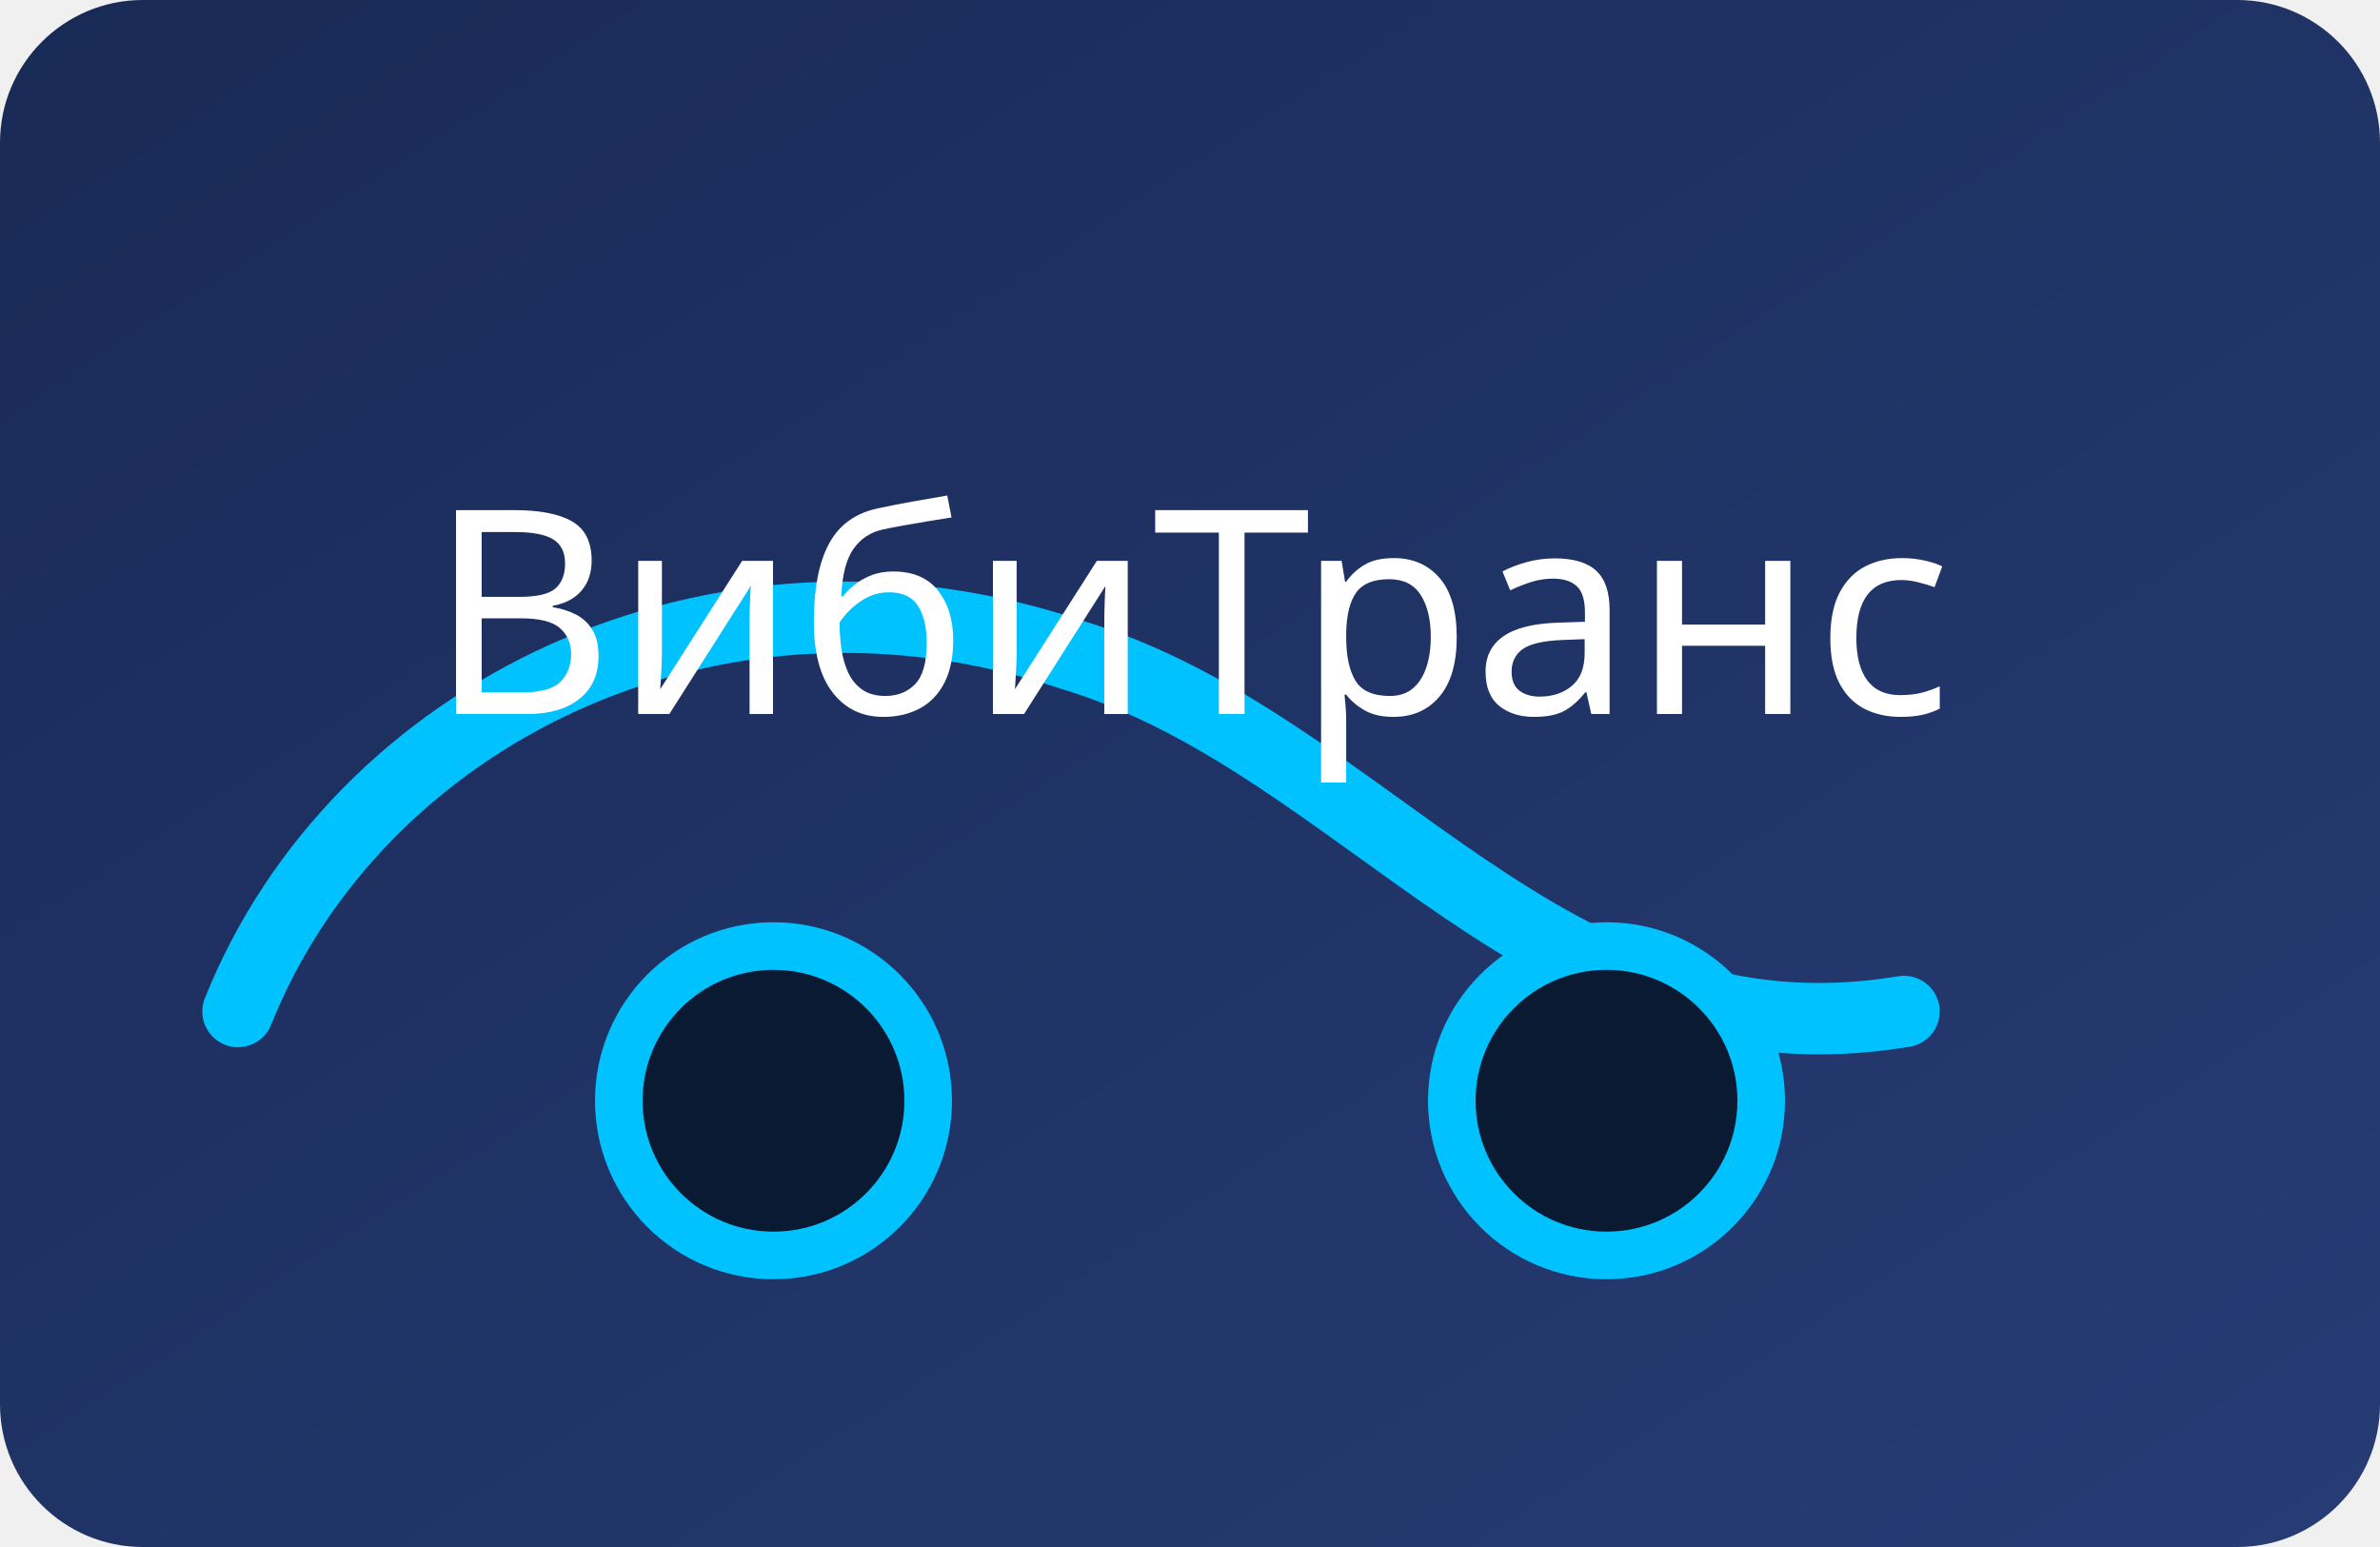
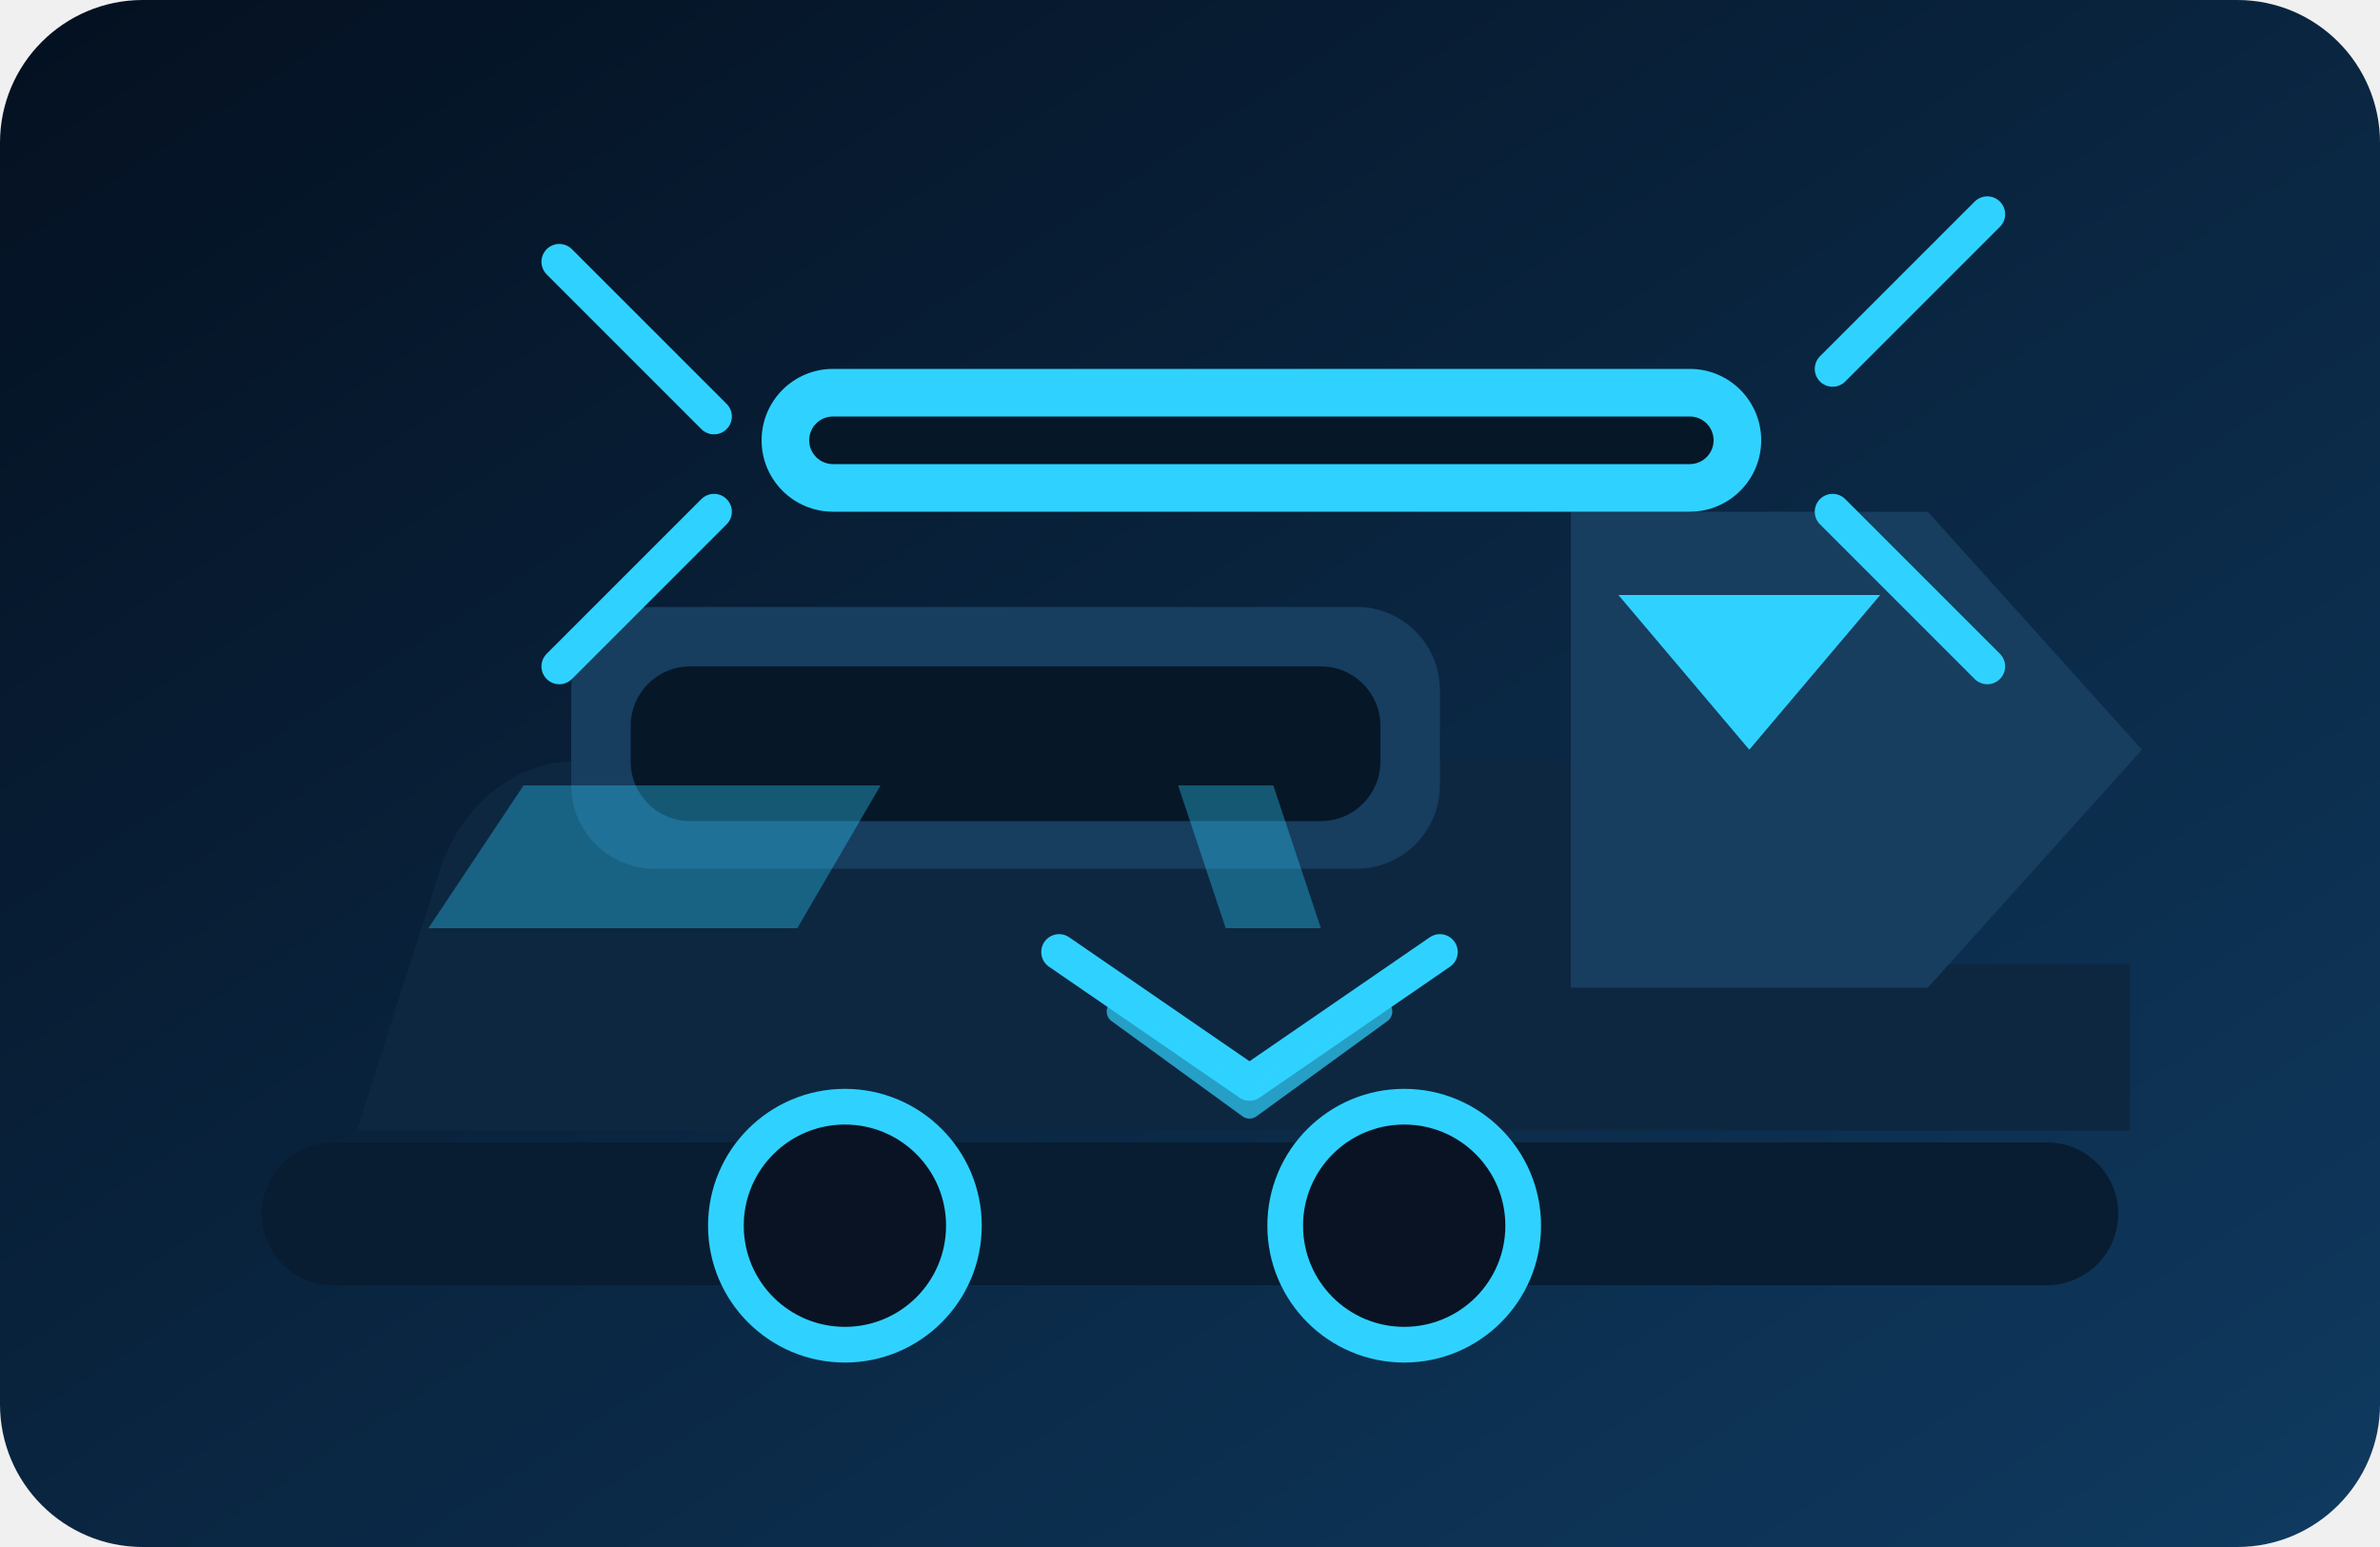
- <svg xmlns="http://www.w3.org/2000/svg" viewBox="0 0 400 260" role="img" aria-hidden="true">
+ <svg xmlns="http://www.w3.org/2000/svg" viewBox="0 0 400 260" role="img" aria-labelledby="title">
  <defs>
-     <linearGradient id="grad" x1="0%" y1="0%" x2="100%" y2="100%">
-       <stop offset="0%" stop-color="#192a56" />
-       <stop offset="100%" stop-color="#273c75" />
+     <linearGradient id="bg11" x1="0%" y1="0%" x2="100%" y2="100%">
+       <stop offset="0%" stop-color="#041020" />
+       <stop offset="100%" stop-color="#0f3a60" />
    </linearGradient>
  </defs>
-   <rect width="400" height="260" rx="24" fill="url(#grad)" />
-   <path d="M40 170 c20-50 80-80 140-60 50 15 80 70 140 60" stroke="#00c2ff" stroke-width="12" fill="none" stroke-linecap="round" />
-   <circle cx="130" cy="185" r="26" fill="#0b1a33" stroke="#00c2ff" stroke-width="8" />
-   <circle cx="270" cy="185" r="26" fill="#0b1a33" stroke="#00c2ff" stroke-width="8" />
-   <text x="200" y="120" font-family="'Manrope', 'Segoe UI', sans-serif" font-size="48" fill="#ffffff" text-anchor="middle">ВибиТранс</text>
+   <rect width="400" height="260" rx="24" fill="url(#bg11)" />
+   <rect x="44" y="192" width="312" height="24" rx="12" fill="#081d31" />
+   <path d="M84 128h184l18 24c4 6 12 10 20 10h52v28H60l14-44c4-12 14-18 22-18z" fill="#0d2741" />
+   <rect x="96" y="102" width="146" height="44" rx="14" fill="#173d5f" />
+   <rect x="106" y="112" width="126" height="26" rx="10" fill="#061728" />
+   <path d="M264 86h60l36 40-36 40h-60z" fill="#173d5f" />
+   <path d="M272 100h44l-22 26z" fill="#2fd2ff" />
+   <path d="M88 132h60l-14 24H72z" fill="#2fd2ff" opacity="0.35" />
+   <path d="M198 132h16l8 24h-16z" fill="#2fd2ff" opacity="0.35" />
+   <circle cx="142" cy="206" r="20" fill="#091324" stroke="#2fd2ff" stroke-width="6" />
+   <circle cx="236" cy="206" r="20" fill="#091324" stroke="#2fd2ff" stroke-width="6" />
+   <rect x="128" y="62" width="168" height="24" rx="12" fill="#2fd2ff" />
+   <rect x="136" y="70" width="152" height="8" rx="4" fill="#061728" />
+   <path d="M120 70l-26-26" stroke="#2fd2ff" stroke-width="6" stroke-linecap="round" />
+   <path d="M120 86l-26 26" stroke="#2fd2ff" stroke-width="6" stroke-linecap="round" />
+   <path d="M308 62l26-26" stroke="#2fd2ff" stroke-width="6" stroke-linecap="round" />
+   <path d="M308 86l26 26" stroke="#2fd2ff" stroke-width="6" stroke-linecap="round" />
+   <path d="M178 160l32 22 32-22" fill="none" stroke="#2fd2ff" stroke-width="6" stroke-linecap="round" stroke-linejoin="round" />
+   <path d="M188 170l22 16 22-16" fill="none" stroke="#2fd2ff" stroke-width="4" stroke-linecap="round" stroke-linejoin="round" opacity="0.7" />
</svg>
